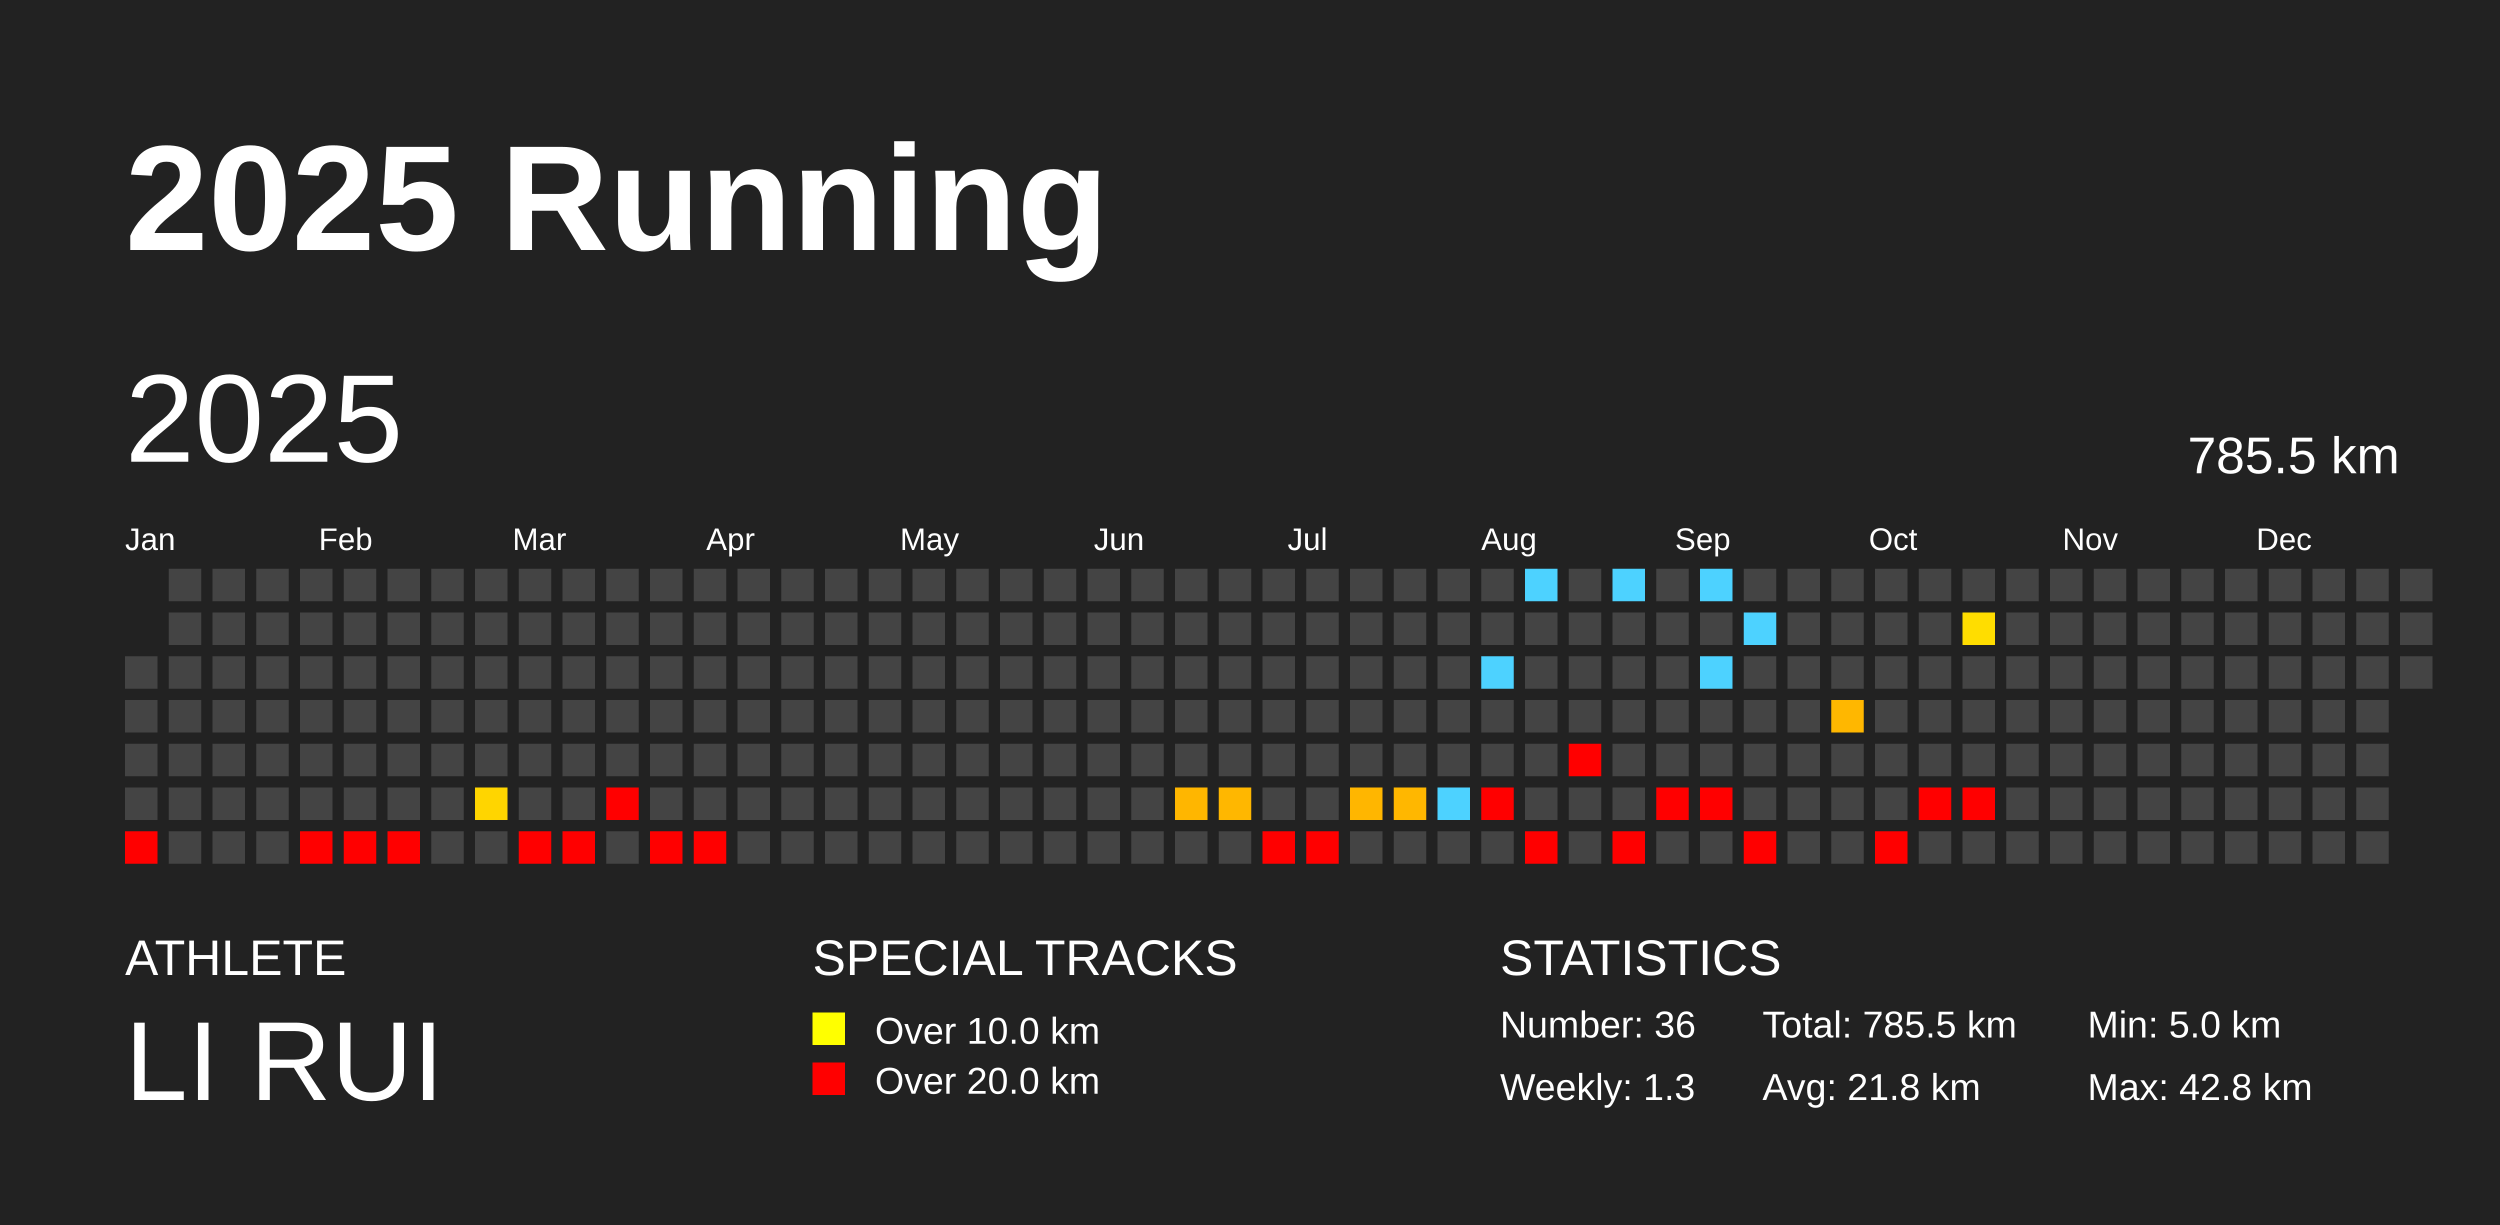
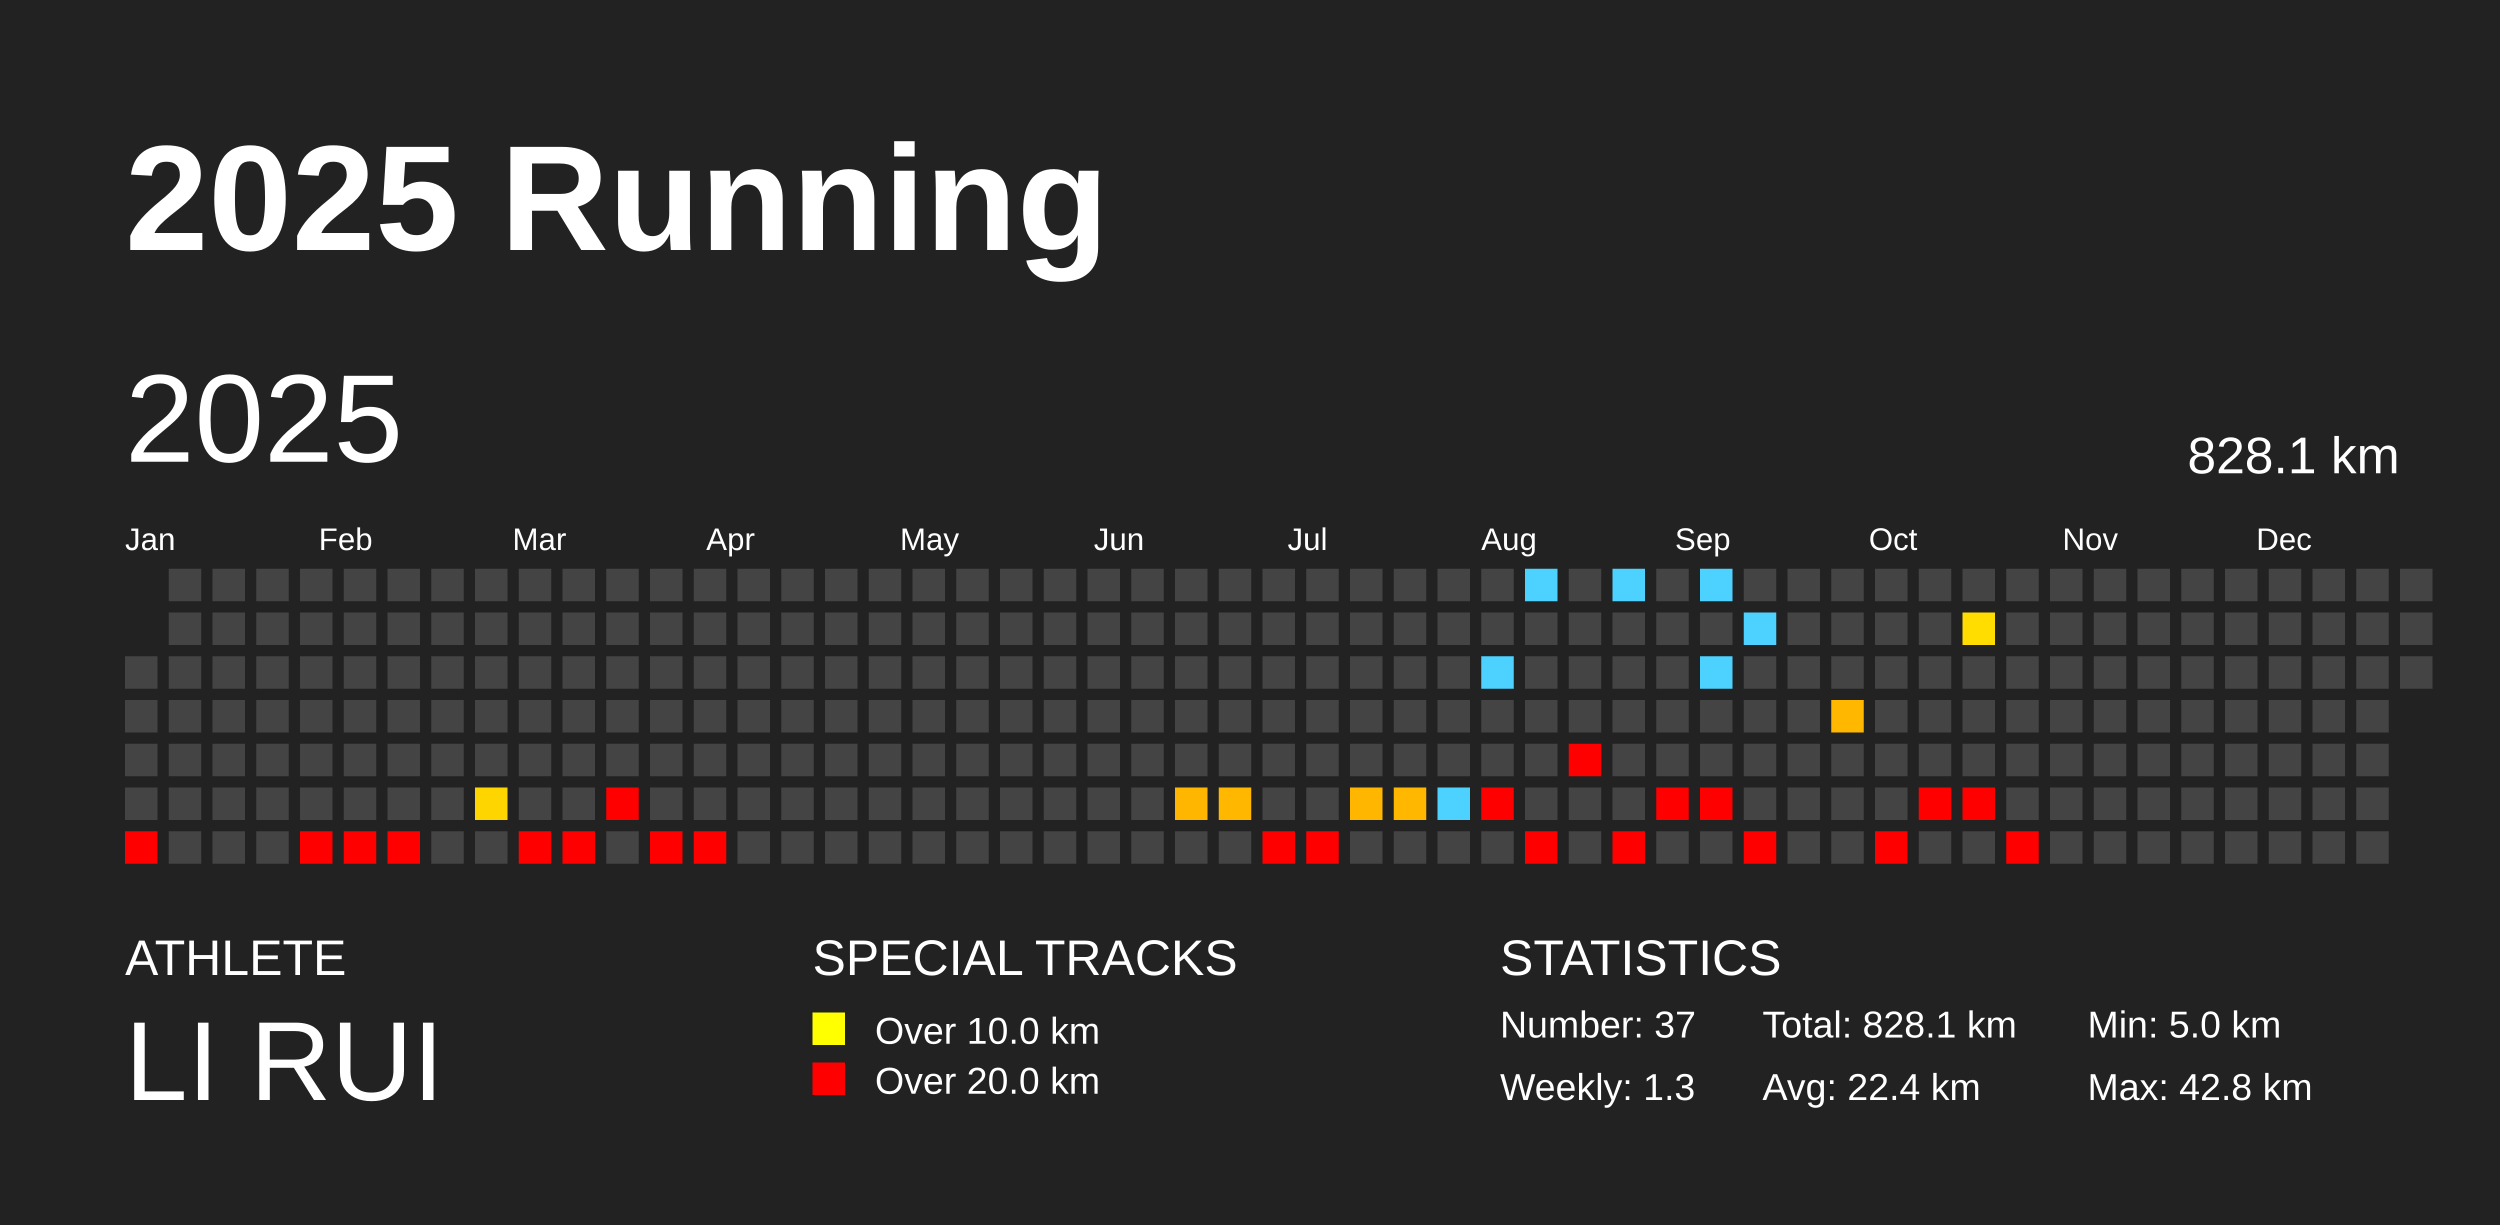
<svg xmlns="http://www.w3.org/2000/svg" baseProfile="full" height="98mm" version="1.1" viewBox="0,0,200,98" width="200mm">
  <defs />
  <rect fill="#222222" height="98" width="200" x="0" y="0" />
  <text fill="#FFFFFF" style="font-size:12px; font-family:Arial; font-weight:bold;" x="10" y="20">2025 Running</text>
  <text fill="#FFFFFF" style="font-size:4px; font-family:Arial" x="10" y="78">ATHLETE</text>
  <text fill="#FFFFFF" style="font-size:9px; font-family:Arial" x="10" y="88">LI RUI</text>
  <text fill="#FFFFFF" style="font-size:4px; font-family:Arial" x="65" y="78">SPECIAL TRACKS</text>
  <rect fill="yellow" height="2.6" width="2.6" x="65" y="81" />
  <text fill="#FFFFFF" style="font-size:3px; font-family:Arial" x="70" y="83.5">Over 10.0 km</text>
  <rect fill="red" height="2.6" width="2.6" x="65" y="85" />
  <text fill="#FFFFFF" style="font-size:3px; font-family:Arial" x="70" y="87.5">Over 20.0 km</text>
  <text fill="#FFFFFF" style="font-size:4px; font-family:Arial" x="120" y="78">STATISTICS</text>
-   <text fill="#FFFFFF" style="font-size:3px; font-family:Arial" x="120" y="83">Number: 36</text>
+   <text fill="#FFFFFF" style="font-size:3px; font-family:Arial" x="120" y="83">Number: 37</text>
  <text fill="#FFFFFF" style="font-size:3px; font-family:Arial" x="120" y="88">Weekly: 1.3</text>
-   <text fill="#FFFFFF" style="font-size:3px; font-family:Arial" x="141" y="83">Total: 785.5 km</text>
-   <text fill="#FFFFFF" style="font-size:3px; font-family:Arial" x="141" y="88">Avg: 21.8 km</text>
+   <text fill="#FFFFFF" style="font-size:3px; font-family:Arial" x="141" y="83">Total: 828.1 km</text>
+   <text fill="#FFFFFF" style="font-size:3px; font-family:Arial" x="141" y="88">Avg: 22.4 km</text>
  <text fill="#FFFFFF" style="font-size:3px; font-family:Arial" x="167" y="83">Min: 5.0 km</text>
  <text fill="#FFFFFF" style="font-size:3px; font-family:Arial" x="167" y="88">Max: 42.8 km</text>
  <text dominant-baseline="hanging" fill="#FFFFFF" style="font-size:10.0px; font-family:Arial;" x="10" y="30">2025</text>
-   <text dominant-baseline="hanging" fill="#FFFFFF" style="font-size:4.125px; font-family:Arial;" x="175" y="35">785.5 km</text>
+   <text dominant-baseline="hanging" fill="#FFFFFF" style="font-size:4.125px; font-family:Arial;" x="175" y="35">828.1 km</text>
  <text fill="#FFFFFF" style="font-size:2.5px; font-family:Arial" x="10.0" y="44">Jan</text>
  <text fill="#FFFFFF" style="font-size:2.5px; font-family:Arial" x="25.5" y="44">Feb</text>
  <text fill="#FFFFFF" style="font-size:2.5px; font-family:Arial" x="41.0" y="44">Mar</text>
  <text fill="#FFFFFF" style="font-size:2.5px; font-family:Arial" x="56.5" y="44">Apr</text>
  <text fill="#FFFFFF" style="font-size:2.5px; font-family:Arial" x="72.0" y="44">May</text>
  <text fill="#FFFFFF" style="font-size:2.5px; font-family:Arial" x="87.5" y="44">Jun</text>
  <text fill="#FFFFFF" style="font-size:2.5px; font-family:Arial" x="103.0" y="44">Jul</text>
  <text fill="#FFFFFF" style="font-size:2.5px; font-family:Arial" x="118.5" y="44">Aug</text>
  <text fill="#FFFFFF" style="font-size:2.5px; font-family:Arial" x="134.0" y="44">Sep</text>
  <text fill="#FFFFFF" style="font-size:2.5px; font-family:Arial" x="149.5" y="44">Oct</text>
  <text fill="#FFFFFF" style="font-size:2.5px; font-family:Arial" x="165.0" y="44">Nov</text>
  <text fill="#FFFFFF" style="font-size:2.5px; font-family:Arial" x="180.5" y="44">Dec</text>
  <rect fill="#444444" height="2.6" width="2.6" x="10.0" y="52.5" />
  <rect fill="#444444" height="2.6" width="2.6" x="10.0" y="56.0" />
  <rect fill="#444444" height="2.6" width="2.6" x="10.0" y="59.5" />
  <rect fill="#444444" height="2.6" width="2.6" x="10.0" y="63.0" />
  <rect fill="red" height="2.6" width="2.6" x="10.0" y="66.5" />
  <rect fill="#444444" height="2.6" width="2.6" x="13.5" y="45.5" />
  <rect fill="#444444" height="2.6" width="2.6" x="13.5" y="49.0" />
  <rect fill="#444444" height="2.6" width="2.6" x="13.5" y="52.5" />
  <rect fill="#444444" height="2.6" width="2.6" x="13.5" y="56.0" />
  <rect fill="#444444" height="2.6" width="2.6" x="13.5" y="59.5" />
  <rect fill="#444444" height="2.6" width="2.6" x="13.5" y="63.0" />
  <rect fill="#444444" height="2.6" width="2.6" x="13.5" y="66.5" />
  <rect fill="#444444" height="2.6" width="2.6" x="17.0" y="45.5" />
  <rect fill="#444444" height="2.6" width="2.6" x="17.0" y="49.0" />
  <rect fill="#444444" height="2.6" width="2.6" x="17.0" y="52.5" />
  <rect fill="#444444" height="2.6" width="2.6" x="17.0" y="56.0" />
  <rect fill="#444444" height="2.6" width="2.6" x="17.0" y="59.5" />
  <rect fill="#444444" height="2.6" width="2.6" x="17.0" y="63.0" />
  <rect fill="#444444" height="2.6" width="2.6" x="17.0" y="66.5" />
  <rect fill="#444444" height="2.6" width="2.6" x="20.5" y="45.5" />
  <rect fill="#444444" height="2.6" width="2.6" x="20.5" y="49.0" />
  <rect fill="#444444" height="2.6" width="2.6" x="20.5" y="52.5" />
  <rect fill="#444444" height="2.6" width="2.6" x="20.5" y="56.0" />
  <rect fill="#444444" height="2.6" width="2.6" x="20.5" y="59.5" />
  <rect fill="#444444" height="2.6" width="2.6" x="20.5" y="63.0" />
  <rect fill="#444444" height="2.6" width="2.6" x="20.5" y="66.5" />
  <rect fill="#444444" height="2.6" width="2.6" x="24.0" y="45.5" />
  <rect fill="#444444" height="2.6" width="2.6" x="24.0" y="49.0" />
  <rect fill="#444444" height="2.6" width="2.6" x="24.0" y="52.5" />
  <rect fill="#444444" height="2.6" width="2.6" x="24.0" y="56.0" />
  <rect fill="#444444" height="2.6" width="2.6" x="24.0" y="59.5" />
  <rect fill="#444444" height="2.6" width="2.6" x="24.0" y="63.0" />
  <rect fill="red" height="2.6" width="2.6" x="24.0" y="66.5" />
  <rect fill="#444444" height="2.6" width="2.6" x="27.5" y="45.5" />
  <rect fill="#444444" height="2.6" width="2.6" x="27.5" y="49.0" />
  <rect fill="#444444" height="2.6" width="2.6" x="27.5" y="52.5" />
  <rect fill="#444444" height="2.6" width="2.6" x="27.5" y="56.0" />
  <rect fill="#444444" height="2.6" width="2.6" x="27.5" y="59.5" />
  <rect fill="#444444" height="2.6" width="2.6" x="27.5" y="63.0" />
  <rect fill="red" height="2.6" width="2.6" x="27.5" y="66.5" />
  <rect fill="#444444" height="2.6" width="2.6" x="31.0" y="45.5" />
  <rect fill="#444444" height="2.6" width="2.6" x="31.0" y="49.0" />
  <rect fill="#444444" height="2.6" width="2.6" x="31.0" y="52.5" />
  <rect fill="#444444" height="2.6" width="2.6" x="31.0" y="56.0" />
  <rect fill="#444444" height="2.6" width="2.6" x="31.0" y="59.5" />
  <rect fill="#444444" height="2.6" width="2.6" x="31.0" y="63.0" />
  <rect fill="red" height="2.6" width="2.6" x="31.0" y="66.5" />
  <rect fill="#444444" height="2.6" width="2.6" x="34.5" y="45.5" />
  <rect fill="#444444" height="2.6" width="2.6" x="34.5" y="49.0" />
  <rect fill="#444444" height="2.6" width="2.6" x="34.5" y="52.5" />
  <rect fill="#444444" height="2.6" width="2.6" x="34.5" y="56.0" />
  <rect fill="#444444" height="2.6" width="2.6" x="34.5" y="59.5" />
  <rect fill="#444444" height="2.6" width="2.6" x="34.5" y="63.0" />
  <rect fill="#444444" height="2.6" width="2.6" x="34.5" y="66.5" />
  <rect fill="#444444" height="2.6" width="2.6" x="38.0" y="45.5" />
  <rect fill="#444444" height="2.6" width="2.6" x="38.0" y="49.0" />
  <rect fill="#444444" height="2.6" width="2.6" x="38.0" y="52.5" />
  <rect fill="#444444" height="2.6" width="2.6" x="38.0" y="56.0" />
  <rect fill="#444444" height="2.6" width="2.6" x="38.0" y="59.5" />
  <rect fill="#ffd500" height="2.6" width="2.6" x="38.0" y="63.0" />
  <rect fill="#444444" height="2.6" width="2.6" x="38.0" y="66.5" />
  <rect fill="#444444" height="2.6" width="2.6" x="41.5" y="45.5" />
  <rect fill="#444444" height="2.6" width="2.6" x="41.5" y="49.0" />
  <rect fill="#444444" height="2.6" width="2.6" x="41.5" y="52.5" />
  <rect fill="#444444" height="2.6" width="2.6" x="41.5" y="56.0" />
  <rect fill="#444444" height="2.6" width="2.6" x="41.5" y="59.5" />
  <rect fill="#444444" height="2.6" width="2.6" x="41.5" y="63.0" />
  <rect fill="red" height="2.6" width="2.6" x="41.5" y="66.5" />
  <rect fill="#444444" height="2.6" width="2.6" x="45.0" y="45.5" />
  <rect fill="#444444" height="2.6" width="2.6" x="45.0" y="49.0" />
  <rect fill="#444444" height="2.6" width="2.6" x="45.0" y="52.5" />
  <rect fill="#444444" height="2.6" width="2.6" x="45.0" y="56.0" />
  <rect fill="#444444" height="2.6" width="2.6" x="45.0" y="59.5" />
  <rect fill="#444444" height="2.6" width="2.6" x="45.0" y="63.0" />
  <rect fill="red" height="2.6" width="2.6" x="45.0" y="66.5" />
  <rect fill="#444444" height="2.6" width="2.6" x="48.5" y="45.5" />
  <rect fill="#444444" height="2.6" width="2.6" x="48.5" y="49.0" />
  <rect fill="#444444" height="2.6" width="2.6" x="48.5" y="52.5" />
  <rect fill="#444444" height="2.6" width="2.6" x="48.5" y="56.0" />
  <rect fill="#444444" height="2.6" width="2.6" x="48.5" y="59.5" />
  <rect fill="red" height="2.6" width="2.6" x="48.5" y="63.0" />
  <rect fill="#444444" height="2.6" width="2.6" x="48.5" y="66.5" />
  <rect fill="#444444" height="2.6" width="2.6" x="52.0" y="45.5" />
  <rect fill="#444444" height="2.6" width="2.6" x="52.0" y="49.0" />
  <rect fill="#444444" height="2.6" width="2.6" x="52.0" y="52.5" />
  <rect fill="#444444" height="2.6" width="2.6" x="52.0" y="56.0" />
  <rect fill="#444444" height="2.6" width="2.6" x="52.0" y="59.5" />
  <rect fill="#444444" height="2.6" width="2.6" x="52.0" y="63.0" />
  <rect fill="red" height="2.6" width="2.6" x="52.0" y="66.5" />
  <rect fill="#444444" height="2.6" width="2.6" x="55.5" y="45.5" />
  <rect fill="#444444" height="2.6" width="2.6" x="55.5" y="49.0" />
  <rect fill="#444444" height="2.6" width="2.6" x="55.5" y="52.5" />
  <rect fill="#444444" height="2.6" width="2.6" x="55.5" y="56.0" />
  <rect fill="#444444" height="2.6" width="2.6" x="55.5" y="59.5" />
  <rect fill="#444444" height="2.6" width="2.6" x="55.5" y="63.0" />
  <rect fill="red" height="2.6" width="2.6" x="55.5" y="66.5" />
  <rect fill="#444444" height="2.6" width="2.6" x="59.0" y="45.5" />
  <rect fill="#444444" height="2.6" width="2.6" x="59.0" y="49.0" />
  <rect fill="#444444" height="2.6" width="2.6" x="59.0" y="52.5" />
  <rect fill="#444444" height="2.6" width="2.6" x="59.0" y="56.0" />
  <rect fill="#444444" height="2.6" width="2.6" x="59.0" y="59.5" />
  <rect fill="#444444" height="2.6" width="2.6" x="59.0" y="63.0" />
  <rect fill="#444444" height="2.6" width="2.6" x="59.0" y="66.5" />
  <rect fill="#444444" height="2.6" width="2.6" x="62.5" y="45.5" />
  <rect fill="#444444" height="2.6" width="2.6" x="62.5" y="49.0" />
  <rect fill="#444444" height="2.6" width="2.6" x="62.5" y="52.5" />
  <rect fill="#444444" height="2.6" width="2.6" x="62.5" y="56.0" />
  <rect fill="#444444" height="2.6" width="2.6" x="62.5" y="59.5" />
  <rect fill="#444444" height="2.6" width="2.6" x="62.5" y="63.0" />
  <rect fill="#444444" height="2.6" width="2.6" x="62.5" y="66.5" />
  <rect fill="#444444" height="2.6" width="2.6" x="66.0" y="45.5" />
  <rect fill="#444444" height="2.6" width="2.6" x="66.0" y="49.0" />
  <rect fill="#444444" height="2.6" width="2.6" x="66.0" y="52.5" />
  <rect fill="#444444" height="2.6" width="2.6" x="66.0" y="56.0" />
  <rect fill="#444444" height="2.6" width="2.6" x="66.0" y="59.5" />
  <rect fill="#444444" height="2.6" width="2.6" x="66.0" y="63.0" />
  <rect fill="#444444" height="2.6" width="2.6" x="66.0" y="66.5" />
  <rect fill="#444444" height="2.6" width="2.6" x="69.5" y="45.5" />
  <rect fill="#444444" height="2.6" width="2.6" x="69.5" y="49.0" />
  <rect fill="#444444" height="2.6" width="2.6" x="69.5" y="52.5" />
  <rect fill="#444444" height="2.6" width="2.6" x="69.5" y="56.0" />
  <rect fill="#444444" height="2.6" width="2.6" x="69.5" y="59.5" />
  <rect fill="#444444" height="2.6" width="2.6" x="69.5" y="63.0" />
  <rect fill="#444444" height="2.6" width="2.6" x="69.5" y="66.5" />
  <rect fill="#444444" height="2.6" width="2.6" x="73.0" y="45.5" />
  <rect fill="#444444" height="2.6" width="2.6" x="73.0" y="49.0" />
  <rect fill="#444444" height="2.6" width="2.6" x="73.0" y="52.5" />
  <rect fill="#444444" height="2.6" width="2.6" x="73.0" y="56.0" />
  <rect fill="#444444" height="2.6" width="2.6" x="73.0" y="59.5" />
  <rect fill="#444444" height="2.6" width="2.6" x="73.0" y="63.0" />
  <rect fill="#444444" height="2.6" width="2.6" x="73.0" y="66.5" />
  <rect fill="#444444" height="2.6" width="2.6" x="76.5" y="45.5" />
  <rect fill="#444444" height="2.6" width="2.6" x="76.5" y="49.0" />
  <rect fill="#444444" height="2.6" width="2.6" x="76.5" y="52.5" />
  <rect fill="#444444" height="2.6" width="2.6" x="76.5" y="56.0" />
  <rect fill="#444444" height="2.6" width="2.6" x="76.5" y="59.5" />
  <rect fill="#444444" height="2.6" width="2.6" x="76.5" y="63.0" />
  <rect fill="#444444" height="2.6" width="2.6" x="76.5" y="66.5" />
  <rect fill="#444444" height="2.6" width="2.6" x="80.0" y="45.5" />
  <rect fill="#444444" height="2.6" width="2.6" x="80.0" y="49.0" />
  <rect fill="#444444" height="2.6" width="2.6" x="80.0" y="52.5" />
  <rect fill="#444444" height="2.6" width="2.6" x="80.0" y="56.0" />
  <rect fill="#444444" height="2.6" width="2.6" x="80.0" y="59.5" />
  <rect fill="#444444" height="2.6" width="2.6" x="80.0" y="63.0" />
  <rect fill="#444444" height="2.6" width="2.6" x="80.0" y="66.5" />
  <rect fill="#444444" height="2.6" width="2.6" x="83.5" y="45.5" />
  <rect fill="#444444" height="2.6" width="2.6" x="83.5" y="49.0" />
  <rect fill="#444444" height="2.6" width="2.6" x="83.5" y="52.5" />
  <rect fill="#444444" height="2.6" width="2.6" x="83.5" y="56.0" />
  <rect fill="#444444" height="2.6" width="2.6" x="83.5" y="59.5" />
  <rect fill="#444444" height="2.6" width="2.6" x="83.5" y="63.0" />
  <rect fill="#444444" height="2.6" width="2.6" x="83.5" y="66.5" />
  <rect fill="#444444" height="2.6" width="2.6" x="87.0" y="45.5" />
  <rect fill="#444444" height="2.6" width="2.6" x="87.0" y="49.0" />
  <rect fill="#444444" height="2.6" width="2.6" x="87.0" y="52.5" />
  <rect fill="#444444" height="2.6" width="2.6" x="87.0" y="56.0" />
  <rect fill="#444444" height="2.6" width="2.6" x="87.0" y="59.5" />
  <rect fill="#444444" height="2.6" width="2.6" x="87.0" y="63.0" />
  <rect fill="#444444" height="2.6" width="2.6" x="87.0" y="66.5" />
  <rect fill="#444444" height="2.6" width="2.6" x="90.5" y="45.5" />
  <rect fill="#444444" height="2.6" width="2.6" x="90.5" y="49.0" />
  <rect fill="#444444" height="2.6" width="2.6" x="90.5" y="52.5" />
  <rect fill="#444444" height="2.6" width="2.6" x="90.5" y="56.0" />
  <rect fill="#444444" height="2.6" width="2.6" x="90.5" y="59.5" />
  <rect fill="#444444" height="2.6" width="2.6" x="90.5" y="63.0" />
  <rect fill="#444444" height="2.6" width="2.6" x="90.5" y="66.5" />
  <rect fill="#444444" height="2.6" width="2.6" x="94.0" y="45.5" />
  <rect fill="#444444" height="2.6" width="2.6" x="94.0" y="49.0" />
  <rect fill="#444444" height="2.6" width="2.6" x="94.0" y="52.5" />
  <rect fill="#444444" height="2.6" width="2.6" x="94.0" y="56.0" />
  <rect fill="#444444" height="2.6" width="2.6" x="94.0" y="59.5" />
  <rect fill="#ffb600" height="2.6" width="2.6" x="94.0" y="63.0" />
  <rect fill="#444444" height="2.6" width="2.6" x="94.0" y="66.5" />
  <rect fill="#444444" height="2.6" width="2.6" x="97.5" y="45.5" />
  <rect fill="#444444" height="2.6" width="2.6" x="97.5" y="49.0" />
  <rect fill="#444444" height="2.6" width="2.6" x="97.5" y="52.5" />
  <rect fill="#444444" height="2.6" width="2.6" x="97.5" y="56.0" />
  <rect fill="#444444" height="2.6" width="2.6" x="97.5" y="59.5" />
  <rect fill="#ffb700" height="2.6" width="2.6" x="97.5" y="63.0" />
  <rect fill="#444444" height="2.6" width="2.6" x="97.5" y="66.5" />
  <rect fill="#444444" height="2.6" width="2.6" x="101.0" y="45.5" />
  <rect fill="#444444" height="2.6" width="2.6" x="101.0" y="49.0" />
  <rect fill="#444444" height="2.6" width="2.6" x="101.0" y="52.5" />
  <rect fill="#444444" height="2.6" width="2.6" x="101.0" y="56.0" />
  <rect fill="#444444" height="2.6" width="2.6" x="101.0" y="59.5" />
  <rect fill="#444444" height="2.6" width="2.6" x="101.0" y="63.0" />
  <rect fill="red" height="2.6" width="2.6" x="101.0" y="66.5" />
  <rect fill="#444444" height="2.6" width="2.6" x="104.5" y="45.5" />
  <rect fill="#444444" height="2.6" width="2.6" x="104.5" y="49.0" />
  <rect fill="#444444" height="2.6" width="2.6" x="104.5" y="52.5" />
  <rect fill="#444444" height="2.6" width="2.6" x="104.5" y="56.0" />
  <rect fill="#444444" height="2.6" width="2.6" x="104.5" y="59.5" />
  <rect fill="#444444" height="2.6" width="2.6" x="104.5" y="63.0" />
  <rect fill="red" height="2.6" width="2.6" x="104.5" y="66.5" />
  <rect fill="#444444" height="2.6" width="2.6" x="108.0" y="45.5" />
  <rect fill="#444444" height="2.6" width="2.6" x="108.0" y="49.0" />
  <rect fill="#444444" height="2.6" width="2.6" x="108.0" y="52.5" />
  <rect fill="#444444" height="2.6" width="2.6" x="108.0" y="56.0" />
  <rect fill="#444444" height="2.6" width="2.6" x="108.0" y="59.5" />
  <rect fill="#ffb600" height="2.6" width="2.6" x="108.0" y="63.0" />
  <rect fill="#444444" height="2.6" width="2.6" x="108.0" y="66.5" />
  <rect fill="#444444" height="2.6" width="2.6" x="111.5" y="45.5" />
  <rect fill="#444444" height="2.6" width="2.6" x="111.5" y="49.0" />
  <rect fill="#444444" height="2.6" width="2.6" x="111.5" y="52.5" />
  <rect fill="#444444" height="2.6" width="2.6" x="111.5" y="56.0" />
  <rect fill="#444444" height="2.6" width="2.6" x="111.5" y="59.5" />
  <rect fill="#ffb700" height="2.6" width="2.6" x="111.5" y="63.0" />
  <rect fill="#444444" height="2.6" width="2.6" x="111.5" y="66.5" />
  <rect fill="#444444" height="2.6" width="2.6" x="115.0" y="45.5" />
  <rect fill="#444444" height="2.6" width="2.6" x="115.0" y="49.0" />
  <rect fill="#444444" height="2.6" width="2.6" x="115.0" y="52.5" />
  <rect fill="#444444" height="2.6" width="2.6" x="115.0" y="56.0" />
  <rect fill="#444444" height="2.6" width="2.6" x="115.0" y="59.5" />
  <rect fill="#4dd2ff" height="2.6" width="2.6" x="115.0" y="63.0" />
  <rect fill="#444444" height="2.6" width="2.6" x="115.0" y="66.5" />
  <rect fill="#444444" height="2.6" width="2.6" x="118.5" y="45.5" />
  <rect fill="#444444" height="2.6" width="2.6" x="118.5" y="49.0" />
  <rect fill="#4dd2ff" height="2.6" width="2.6" x="118.5" y="52.5" />
  <rect fill="#444444" height="2.6" width="2.6" x="118.5" y="56.0" />
  <rect fill="#444444" height="2.6" width="2.6" x="118.5" y="59.5" />
  <rect fill="red" height="2.6" width="2.6" x="118.5" y="63.0" />
  <rect fill="#444444" height="2.6" width="2.6" x="118.5" y="66.5" />
  <rect fill="#4dd2ff" height="2.6" width="2.6" x="122.0" y="45.5" />
  <rect fill="#444444" height="2.6" width="2.6" x="122.0" y="49.0" />
  <rect fill="#444444" height="2.6" width="2.6" x="122.0" y="52.5" />
  <rect fill="#444444" height="2.6" width="2.6" x="122.0" y="56.0" />
  <rect fill="#444444" height="2.6" width="2.6" x="122.0" y="59.5" />
  <rect fill="#444444" height="2.6" width="2.6" x="122.0" y="63.0" />
  <rect fill="red" height="2.6" width="2.6" x="122.0" y="66.5" />
  <rect fill="#444444" height="2.6" width="2.6" x="125.5" y="45.5" />
  <rect fill="#444444" height="2.6" width="2.6" x="125.5" y="49.0" />
  <rect fill="#444444" height="2.6" width="2.6" x="125.5" y="52.5" />
  <rect fill="#444444" height="2.6" width="2.6" x="125.5" y="56.0" />
  <rect fill="red" height="2.6" width="2.6" x="125.5" y="59.5" />
  <rect fill="#444444" height="2.6" width="2.6" x="125.5" y="63.0" />
  <rect fill="#444444" height="2.6" width="2.6" x="125.5" y="66.5" />
  <rect fill="#4dd2ff" height="2.6" width="2.6" x="129.0" y="45.5" />
  <rect fill="#444444" height="2.6" width="2.6" x="129.0" y="49.0" />
  <rect fill="#444444" height="2.6" width="2.6" x="129.0" y="52.5" />
  <rect fill="#444444" height="2.6" width="2.6" x="129.0" y="56.0" />
  <rect fill="#444444" height="2.6" width="2.6" x="129.0" y="59.5" />
  <rect fill="#444444" height="2.6" width="2.6" x="129.0" y="63.0" />
  <rect fill="red" height="2.6" width="2.6" x="129.0" y="66.5" />
  <rect fill="#444444" height="2.6" width="2.6" x="132.5" y="45.5" />
  <rect fill="#444444" height="2.6" width="2.6" x="132.5" y="49.0" />
  <rect fill="#444444" height="2.6" width="2.6" x="132.5" y="52.5" />
  <rect fill="#444444" height="2.6" width="2.6" x="132.5" y="56.0" />
  <rect fill="#444444" height="2.6" width="2.6" x="132.5" y="59.5" />
  <rect fill="red" height="2.6" width="2.6" x="132.5" y="63.0" />
  <rect fill="#444444" height="2.6" width="2.6" x="132.5" y="66.5" />
  <rect fill="#4dd2ff" height="2.6" width="2.6" x="136.0" y="45.5" />
  <rect fill="#444444" height="2.6" width="2.6" x="136.0" y="49.0" />
  <rect fill="#4dd2ff" height="2.6" width="2.6" x="136.0" y="52.5" />
  <rect fill="#444444" height="2.6" width="2.6" x="136.0" y="56.0" />
  <rect fill="#444444" height="2.6" width="2.6" x="136.0" y="59.5" />
  <rect fill="red" height="2.6" width="2.6" x="136.0" y="63.0" />
  <rect fill="#444444" height="2.6" width="2.6" x="136.0" y="66.5" />
  <rect fill="#444444" height="2.6" width="2.6" x="139.5" y="45.5" />
  <rect fill="#4dd2ff" height="2.6" width="2.6" x="139.5" y="49.0" />
  <rect fill="#444444" height="2.6" width="2.6" x="139.5" y="52.5" />
  <rect fill="#444444" height="2.6" width="2.6" x="139.5" y="56.0" />
  <rect fill="#444444" height="2.6" width="2.6" x="139.5" y="59.5" />
  <rect fill="#444444" height="2.6" width="2.6" x="139.5" y="63.0" />
  <rect fill="red" height="2.6" width="2.6" x="139.5" y="66.5" />
  <rect fill="#444444" height="2.6" width="2.6" x="143.0" y="45.5" />
  <rect fill="#444444" height="2.6" width="2.6" x="143.0" y="49.0" />
  <rect fill="#444444" height="2.6" width="2.6" x="143.0" y="52.5" />
  <rect fill="#444444" height="2.6" width="2.6" x="143.0" y="56.0" />
  <rect fill="#444444" height="2.6" width="2.6" x="143.0" y="59.5" />
  <rect fill="#444444" height="2.6" width="2.6" x="143.0" y="63.0" />
  <rect fill="#444444" height="2.6" width="2.6" x="143.0" y="66.5" />
  <rect fill="#444444" height="2.6" width="2.6" x="146.5" y="45.5" />
  <rect fill="#444444" height="2.6" width="2.6" x="146.5" y="49.0" />
  <rect fill="#444444" height="2.6" width="2.6" x="146.5" y="52.5" />
  <rect fill="#ffb700" height="2.6" width="2.6" x="146.5" y="56.0" />
  <rect fill="#444444" height="2.6" width="2.6" x="146.5" y="59.5" />
  <rect fill="#444444" height="2.6" width="2.6" x="146.5" y="63.0" />
  <rect fill="#444444" height="2.6" width="2.6" x="146.5" y="66.5" />
  <rect fill="#444444" height="2.6" width="2.6" x="150.0" y="45.5" />
  <rect fill="#444444" height="2.6" width="2.6" x="150.0" y="49.0" />
  <rect fill="#444444" height="2.6" width="2.6" x="150.0" y="52.5" />
  <rect fill="#444444" height="2.6" width="2.6" x="150.0" y="56.0" />
  <rect fill="#444444" height="2.6" width="2.6" x="150.0" y="59.5" />
  <rect fill="#444444" height="2.6" width="2.6" x="150.0" y="63.0" />
  <rect fill="red" height="2.6" width="2.6" x="150.0" y="66.5" />
  <rect fill="#444444" height="2.6" width="2.6" x="153.5" y="45.5" />
  <rect fill="#444444" height="2.6" width="2.6" x="153.5" y="49.0" />
  <rect fill="#444444" height="2.6" width="2.6" x="153.5" y="52.5" />
  <rect fill="#444444" height="2.6" width="2.6" x="153.5" y="56.0" />
  <rect fill="#444444" height="2.6" width="2.6" x="153.5" y="59.5" />
  <rect fill="red" height="2.6" width="2.6" x="153.5" y="63.0" />
  <rect fill="#444444" height="2.6" width="2.6" x="153.5" y="66.5" />
  <rect fill="#444444" height="2.6" width="2.6" x="157.0" y="45.5" />
  <rect fill="#ffdd00" height="2.6" width="2.6" x="157.0" y="49.0" />
  <rect fill="#444444" height="2.6" width="2.6" x="157.0" y="52.5" />
  <rect fill="#444444" height="2.6" width="2.6" x="157.0" y="56.0" />
  <rect fill="#444444" height="2.6" width="2.6" x="157.0" y="59.5" />
  <rect fill="red" height="2.6" width="2.6" x="157.0" y="63.0" />
  <rect fill="#444444" height="2.6" width="2.6" x="157.0" y="66.5" />
  <rect fill="#444444" height="2.6" width="2.6" x="160.5" y="45.5" />
  <rect fill="#444444" height="2.6" width="2.6" x="160.5" y="49.0" />
  <rect fill="#444444" height="2.6" width="2.6" x="160.5" y="52.5" />
  <rect fill="#444444" height="2.6" width="2.6" x="160.5" y="56.0" />
  <rect fill="#444444" height="2.6" width="2.6" x="160.5" y="59.5" />
  <rect fill="#444444" height="2.6" width="2.6" x="160.5" y="63.0" />
-   <rect fill="#444444" height="2.6" width="2.6" x="160.5" y="66.5" />
+   <rect fill="red" height="2.6" width="2.6" x="160.5" y="66.5" />
  <rect fill="#444444" height="2.6" width="2.6" x="164.0" y="45.5" />
  <rect fill="#444444" height="2.6" width="2.6" x="164.0" y="49.0" />
  <rect fill="#444444" height="2.6" width="2.6" x="164.0" y="52.5" />
  <rect fill="#444444" height="2.6" width="2.6" x="164.0" y="56.0" />
  <rect fill="#444444" height="2.6" width="2.6" x="164.0" y="59.5" />
  <rect fill="#444444" height="2.6" width="2.6" x="164.0" y="63.0" />
  <rect fill="#444444" height="2.6" width="2.6" x="164.0" y="66.5" />
  <rect fill="#444444" height="2.6" width="2.6" x="167.5" y="45.5" />
  <rect fill="#444444" height="2.6" width="2.6" x="167.5" y="49.0" />
  <rect fill="#444444" height="2.6" width="2.6" x="167.5" y="52.5" />
  <rect fill="#444444" height="2.6" width="2.6" x="167.5" y="56.0" />
  <rect fill="#444444" height="2.6" width="2.6" x="167.5" y="59.5" />
  <rect fill="#444444" height="2.6" width="2.6" x="167.5" y="63.0" />
  <rect fill="#444444" height="2.6" width="2.6" x="167.5" y="66.5" />
  <rect fill="#444444" height="2.6" width="2.6" x="171.0" y="45.5" />
  <rect fill="#444444" height="2.6" width="2.6" x="171.0" y="49.0" />
  <rect fill="#444444" height="2.6" width="2.6" x="171.0" y="52.5" />
  <rect fill="#444444" height="2.6" width="2.6" x="171.0" y="56.0" />
  <rect fill="#444444" height="2.6" width="2.6" x="171.0" y="59.5" />
  <rect fill="#444444" height="2.6" width="2.6" x="171.0" y="63.0" />
  <rect fill="#444444" height="2.6" width="2.6" x="171.0" y="66.5" />
  <rect fill="#444444" height="2.6" width="2.6" x="174.5" y="45.5" />
  <rect fill="#444444" height="2.6" width="2.6" x="174.5" y="49.0" />
  <rect fill="#444444" height="2.6" width="2.6" x="174.5" y="52.5" />
  <rect fill="#444444" height="2.6" width="2.6" x="174.5" y="56.0" />
  <rect fill="#444444" height="2.6" width="2.6" x="174.5" y="59.5" />
  <rect fill="#444444" height="2.6" width="2.6" x="174.5" y="63.0" />
  <rect fill="#444444" height="2.6" width="2.6" x="174.5" y="66.5" />
  <rect fill="#444444" height="2.6" width="2.6" x="178.0" y="45.5" />
  <rect fill="#444444" height="2.6" width="2.6" x="178.0" y="49.0" />
  <rect fill="#444444" height="2.6" width="2.6" x="178.0" y="52.5" />
  <rect fill="#444444" height="2.6" width="2.6" x="178.0" y="56.0" />
  <rect fill="#444444" height="2.6" width="2.6" x="178.0" y="59.5" />
  <rect fill="#444444" height="2.6" width="2.6" x="178.0" y="63.0" />
  <rect fill="#444444" height="2.6" width="2.6" x="178.0" y="66.5" />
  <rect fill="#444444" height="2.6" width="2.6" x="181.5" y="45.5" />
  <rect fill="#444444" height="2.6" width="2.6" x="181.5" y="49.0" />
  <rect fill="#444444" height="2.6" width="2.6" x="181.5" y="52.5" />
  <rect fill="#444444" height="2.6" width="2.6" x="181.5" y="56.0" />
  <rect fill="#444444" height="2.6" width="2.6" x="181.5" y="59.5" />
  <rect fill="#444444" height="2.6" width="2.6" x="181.5" y="63.0" />
  <rect fill="#444444" height="2.6" width="2.6" x="181.5" y="66.5" />
  <rect fill="#444444" height="2.6" width="2.6" x="185.0" y="45.5" />
  <rect fill="#444444" height="2.6" width="2.6" x="185.0" y="49.0" />
  <rect fill="#444444" height="2.6" width="2.6" x="185.0" y="52.5" />
  <rect fill="#444444" height="2.6" width="2.6" x="185.0" y="56.0" />
  <rect fill="#444444" height="2.6" width="2.6" x="185.0" y="59.5" />
  <rect fill="#444444" height="2.6" width="2.6" x="185.0" y="63.0" />
  <rect fill="#444444" height="2.6" width="2.6" x="185.0" y="66.5" />
  <rect fill="#444444" height="2.6" width="2.6" x="188.5" y="45.5" />
  <rect fill="#444444" height="2.6" width="2.6" x="188.5" y="49.0" />
  <rect fill="#444444" height="2.6" width="2.6" x="188.5" y="52.5" />
  <rect fill="#444444" height="2.6" width="2.6" x="188.5" y="56.0" />
  <rect fill="#444444" height="2.6" width="2.6" x="188.5" y="59.5" />
  <rect fill="#444444" height="2.6" width="2.6" x="188.5" y="63.0" />
  <rect fill="#444444" height="2.6" width="2.6" x="188.5" y="66.5" />
  <rect fill="#444444" height="2.6" width="2.6" x="192.0" y="45.5" />
  <rect fill="#444444" height="2.6" width="2.6" x="192.0" y="49.0" />
  <rect fill="#444444" height="2.6" width="2.6" x="192.0" y="52.5" />
</svg>
